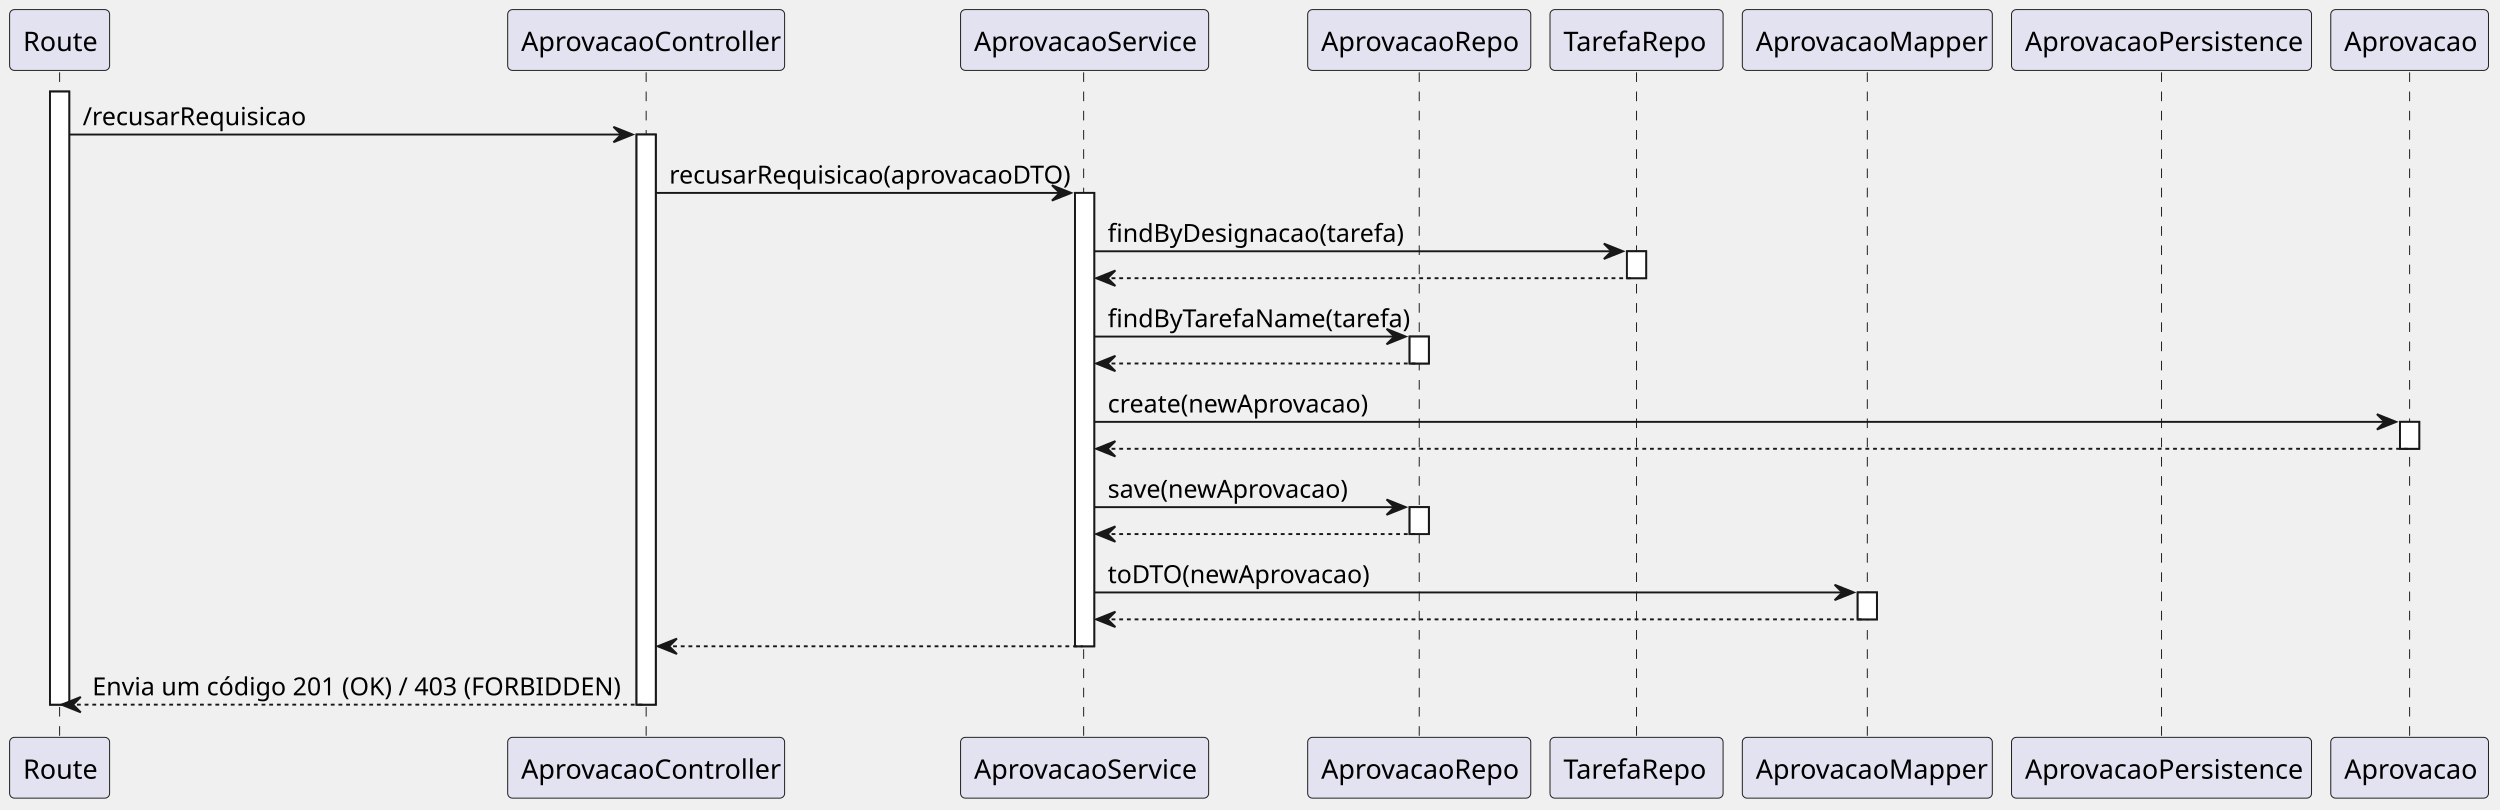
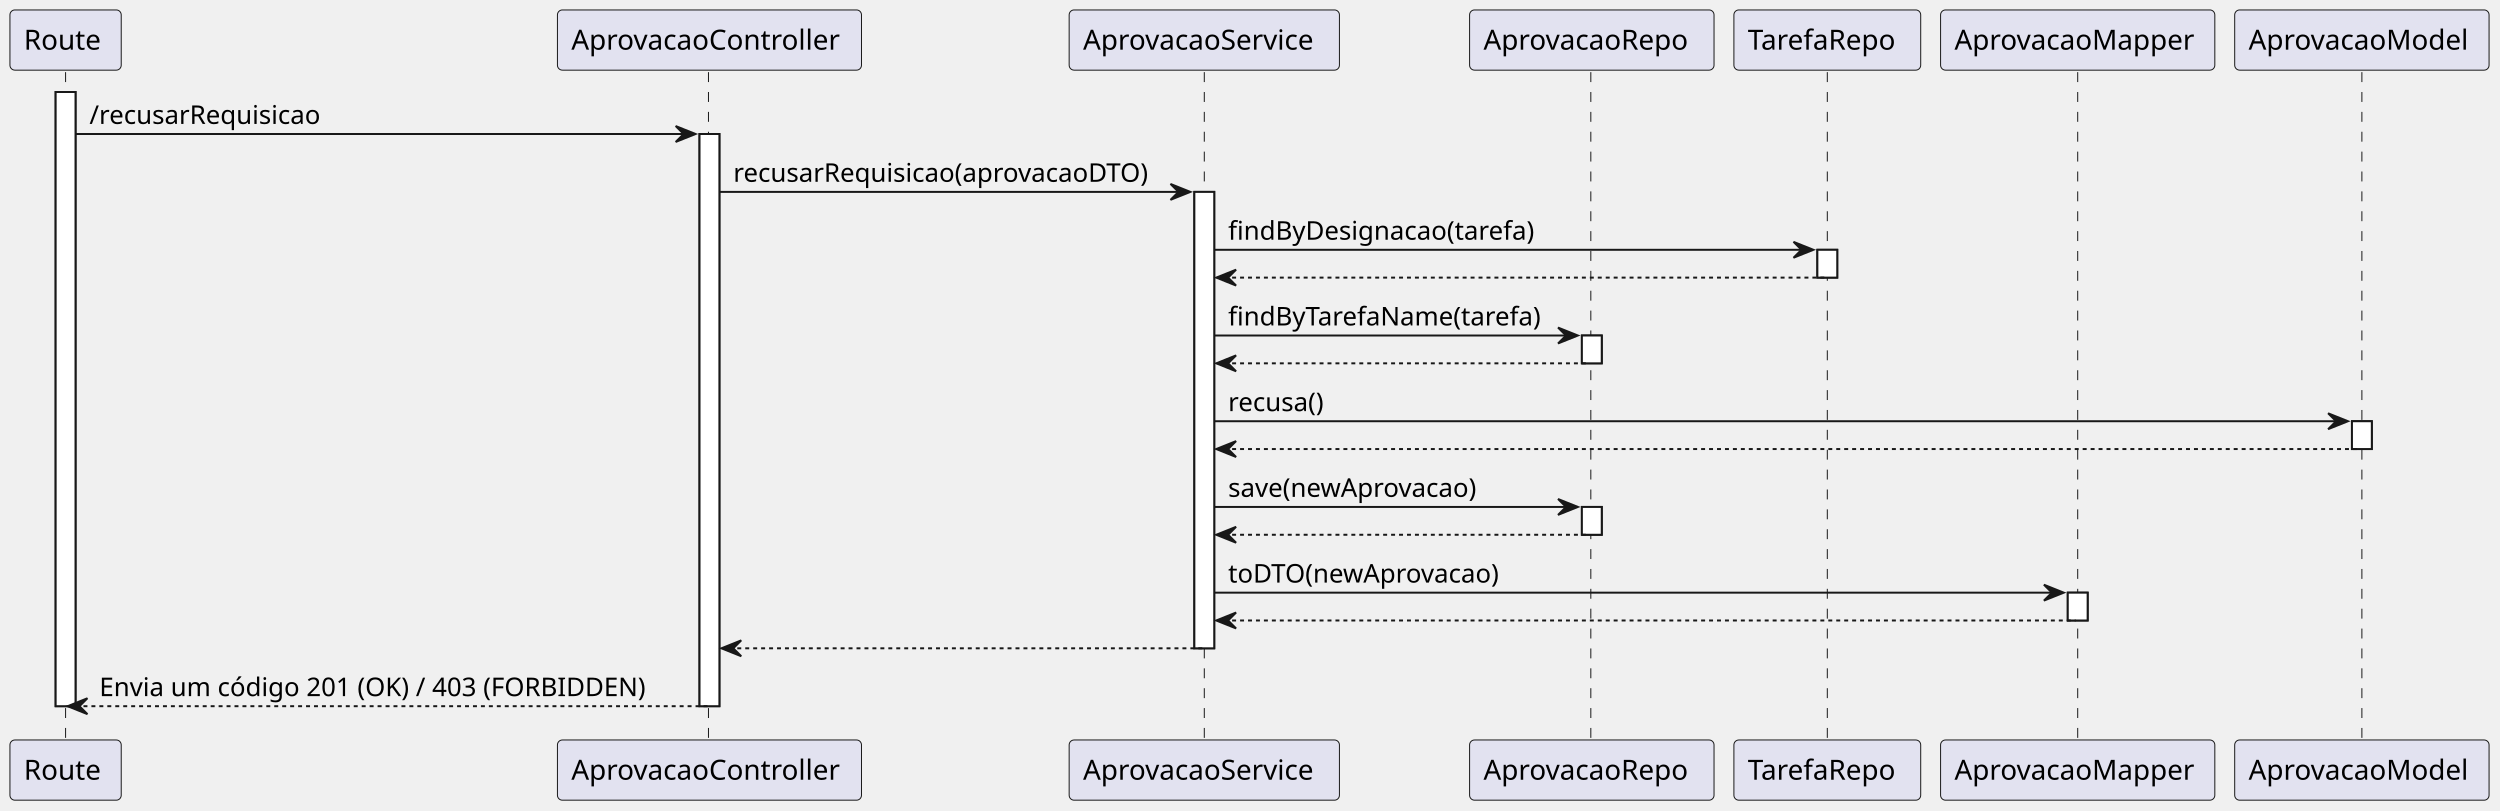
- <svg xmlns="http://www.w3.org/2000/svg" contentStyleType="text/css" height="421px" preserveAspectRatio="none" style="width:1300px;height:421px;background:#FFFFFF;" version="1.1" viewBox="0 0 1300 421" width="1300px" zoomAndPan="magnify">
+ <svg xmlns="http://www.w3.org/2000/svg" contentStyleType="text/css" height="408px" preserveAspectRatio="none" style="width:1258px;height:408px;background:#FFFFFF;" version="1.1" viewBox="0 0 1258 408" width="1258px" zoomAndPan="magnify">
  <defs />
  <g>
-     <rect fill="#FFFFFF" height="318.812" style="stroke:#181818;stroke-width:1.0;" width="10" x="26" y="47.609" />
-     <rect fill="#FFFFFF" height="296.461" style="stroke:#181818;stroke-width:1.0;" width="10" x="331" y="69.961" />
-     <rect fill="#FFFFFF" height="235.758" style="stroke:#181818;stroke-width:1.0;" width="10" x="559" y="100.312" />
-     <rect fill="#FFFFFF" height="14" style="stroke:#181818;stroke-width:1.0;" width="10" x="733" y="175.016" />
-     <rect fill="#FFFFFF" height="14" style="stroke:#181818;stroke-width:1.0;" width="10" x="733" y="263.719" />
-     <rect fill="#FFFFFF" height="14" style="stroke:#181818;stroke-width:1.0;" width="10" x="846" y="130.664" />
-     <rect fill="#FFFFFF" height="14" style="stroke:#181818;stroke-width:1.0;" width="10" x="966" y="308.07" />
-     <rect fill="#FFFFFF" height="14" style="stroke:#181818;stroke-width:1.0;" width="10" x="1248" y="219.367" />
-     <line style="stroke:#181818;stroke-width:0.5;stroke-dasharray:5.0,5.0;" x1="31" x2="31" y1="37.609" y2="384.422" />
-     <line style="stroke:#181818;stroke-width:0.5;stroke-dasharray:5.0,5.0;" x1="336" x2="336" y1="37.609" y2="384.422" />
-     <line style="stroke:#181818;stroke-width:0.5;stroke-dasharray:5.0,5.0;" x1="563.5" x2="563.5" y1="37.609" y2="384.422" />
-     <line style="stroke:#181818;stroke-width:0.5;stroke-dasharray:5.0,5.0;" x1="738" x2="738" y1="37.609" y2="384.422" />
-     <line style="stroke:#181818;stroke-width:0.5;stroke-dasharray:5.0,5.0;" x1="851" x2="851" y1="37.609" y2="384.422" />
-     <line style="stroke:#181818;stroke-width:0.5;stroke-dasharray:5.0,5.0;" x1="971" x2="971" y1="37.609" y2="384.422" />
-     <line style="stroke:#181818;stroke-width:0.5;stroke-dasharray:5.0,5.0;" x1="1124" x2="1124" y1="37.609" y2="384.422" />
-     <line style="stroke:#181818;stroke-width:0.5;stroke-dasharray:5.0,5.0;" x1="1253" x2="1253" y1="37.609" y2="384.422" />
-     <rect fill="#E2E2F0" height="31.609" rx="2.5" ry="2.5" style="stroke:#181818;stroke-width:0.5;" width="52" x="5" y="5" />
-     <text fill="#000000" font-family="sans-serif" font-size="14" lengthAdjust="spacing" textLength="38" x="12" y="26.533">Route</text>
-     <rect fill="#E2E2F0" height="31.609" rx="2.5" ry="2.5" style="stroke:#181818;stroke-width:0.5;" width="52" x="5" y="383.422" />
-     <text fill="#000000" font-family="sans-serif" font-size="14" lengthAdjust="spacing" textLength="38" x="12" y="404.955">Route</text>
-     <rect fill="#E2E2F0" height="31.609" rx="2.5" ry="2.5" style="stroke:#181818;stroke-width:0.5;" width="144" x="264" y="5" />
-     <text fill="#000000" font-family="sans-serif" font-size="14" lengthAdjust="spacing" textLength="130" x="271" y="26.533">AprovacaoController</text>
-     <rect fill="#E2E2F0" height="31.609" rx="2.5" ry="2.5" style="stroke:#181818;stroke-width:0.5;" width="144" x="264" y="383.422" />
-     <text fill="#000000" font-family="sans-serif" font-size="14" lengthAdjust="spacing" textLength="130" x="271" y="404.955">AprovacaoController</text>
-     <rect fill="#E2E2F0" height="31.609" rx="2.5" ry="2.5" style="stroke:#181818;stroke-width:0.5;" width="129" x="499.5" y="5" />
-     <text fill="#000000" font-family="sans-serif" font-size="14" lengthAdjust="spacing" textLength="115" x="506.5" y="26.533">AprovacaoService</text>
-     <rect fill="#E2E2F0" height="31.609" rx="2.5" ry="2.5" style="stroke:#181818;stroke-width:0.5;" width="129" x="499.5" y="383.422" />
-     <text fill="#000000" font-family="sans-serif" font-size="14" lengthAdjust="spacing" textLength="115" x="506.5" y="404.955">AprovacaoService</text>
-     <rect fill="#E2E2F0" height="31.609" rx="2.5" ry="2.5" style="stroke:#181818;stroke-width:0.5;" width="116" x="680" y="5" />
-     <text fill="#000000" font-family="sans-serif" font-size="14" lengthAdjust="spacing" textLength="102" x="687" y="26.533">AprovacaoRepo</text>
-     <rect fill="#E2E2F0" height="31.609" rx="2.5" ry="2.5" style="stroke:#181818;stroke-width:0.5;" width="116" x="680" y="383.422" />
-     <text fill="#000000" font-family="sans-serif" font-size="14" lengthAdjust="spacing" textLength="102" x="687" y="404.955">AprovacaoRepo</text>
-     <rect fill="#E2E2F0" height="31.609" rx="2.5" ry="2.5" style="stroke:#181818;stroke-width:0.5;" width="90" x="806" y="5" />
-     <text fill="#000000" font-family="sans-serif" font-size="14" lengthAdjust="spacing" textLength="76" x="813" y="26.533">TarefaRepo</text>
-     <rect fill="#E2E2F0" height="31.609" rx="2.5" ry="2.5" style="stroke:#181818;stroke-width:0.5;" width="90" x="806" y="383.422" />
-     <text fill="#000000" font-family="sans-serif" font-size="14" lengthAdjust="spacing" textLength="76" x="813" y="404.955">TarefaRepo</text>
-     <rect fill="#E2E2F0" height="31.609" rx="2.5" ry="2.5" style="stroke:#181818;stroke-width:0.5;" width="130" x="906" y="5" />
-     <text fill="#000000" font-family="sans-serif" font-size="14" lengthAdjust="spacing" textLength="116" x="913" y="26.533">AprovacaoMapper</text>
-     <rect fill="#E2E2F0" height="31.609" rx="2.5" ry="2.5" style="stroke:#181818;stroke-width:0.5;" width="130" x="906" y="383.422" />
-     <text fill="#000000" font-family="sans-serif" font-size="14" lengthAdjust="spacing" textLength="116" x="913" y="404.955">AprovacaoMapper</text>
-     <rect fill="#E2E2F0" height="31.609" rx="2.5" ry="2.5" style="stroke:#181818;stroke-width:0.5;" width="156" x="1046" y="5" />
-     <text fill="#000000" font-family="sans-serif" font-size="14" lengthAdjust="spacing" textLength="142" x="1053" y="26.533">AprovacaoPersistence</text>
-     <rect fill="#E2E2F0" height="31.609" rx="2.5" ry="2.5" style="stroke:#181818;stroke-width:0.5;" width="156" x="1046" y="383.422" />
-     <text fill="#000000" font-family="sans-serif" font-size="14" lengthAdjust="spacing" textLength="142" x="1053" y="404.955">AprovacaoPersistence</text>
-     <rect fill="#E2E2F0" height="31.609" rx="2.5" ry="2.5" style="stroke:#181818;stroke-width:0.5;" width="82" x="1212" y="5" />
-     <text fill="#000000" font-family="sans-serif" font-size="14" lengthAdjust="spacing" textLength="68" x="1219" y="26.533">Aprovacao</text>
-     <rect fill="#E2E2F0" height="31.609" rx="2.5" ry="2.5" style="stroke:#181818;stroke-width:0.5;" width="82" x="1212" y="383.422" />
-     <text fill="#000000" font-family="sans-serif" font-size="14" lengthAdjust="spacing" textLength="68" x="1219" y="404.955">Aprovacao</text>
-     <rect fill="#FFFFFF" height="318.812" style="stroke:#181818;stroke-width:1.0;" width="10" x="26" y="47.609" />
-     <rect fill="#FFFFFF" height="296.461" style="stroke:#181818;stroke-width:1.0;" width="10" x="331" y="69.961" />
-     <rect fill="#FFFFFF" height="235.758" style="stroke:#181818;stroke-width:1.0;" width="10" x="559" y="100.312" />
-     <rect fill="#FFFFFF" height="14" style="stroke:#181818;stroke-width:1.0;" width="10" x="733" y="175.016" />
-     <rect fill="#FFFFFF" height="14" style="stroke:#181818;stroke-width:1.0;" width="10" x="733" y="263.719" />
-     <rect fill="#FFFFFF" height="14" style="stroke:#181818;stroke-width:1.0;" width="10" x="846" y="130.664" />
-     <rect fill="#FFFFFF" height="14" style="stroke:#181818;stroke-width:1.0;" width="10" x="966" y="308.07" />
-     <rect fill="#FFFFFF" height="14" style="stroke:#181818;stroke-width:1.0;" width="10" x="1248" y="219.367" />
-     <polygon fill="#181818" points="319,65.961,329,69.961,319,73.961,323,69.961" style="stroke:#181818;stroke-width:1.0;" />
-     <line style="stroke:#181818;stroke-width:1.0;" x1="36" x2="325" y1="69.961" y2="69.961" />
-     <text fill="#000000" font-family="sans-serif" font-size="13" lengthAdjust="spacing" textLength="111" x="43" y="65.105">/recusarRequisicao</text>
-     <polygon fill="#181818" points="547,96.312,557,100.312,547,104.312,551,100.312" style="stroke:#181818;stroke-width:1.0;" />
-     <line style="stroke:#181818;stroke-width:1.0;" x1="341" x2="553" y1="100.312" y2="100.312" />
-     <text fill="#000000" font-family="sans-serif" font-size="13" lengthAdjust="spacing" textLength="199" x="348" y="95.456">recusarRequisicao(aprovacaoDTO)</text>
-     <polygon fill="#181818" points="834,126.664,844,130.664,834,134.664,838,130.664" style="stroke:#181818;stroke-width:1.0;" />
-     <line style="stroke:#181818;stroke-width:1.0;" x1="569" x2="840" y1="130.664" y2="130.664" />
-     <text fill="#000000" font-family="sans-serif" font-size="13" lengthAdjust="spacing" textLength="144" x="576" y="125.808">findByDesignacao(tarefa)</text>
-     <polygon fill="#181818" points="580,140.664,570,144.664,580,148.664,576,144.664" style="stroke:#181818;stroke-width:1.0;" />
-     <line style="stroke:#181818;stroke-width:1.0;stroke-dasharray:2.0,2.0;" x1="574" x2="850" y1="144.664" y2="144.664" />
-     <polygon fill="#181818" points="721,171.016,731,175.016,721,179.016,725,175.016" style="stroke:#181818;stroke-width:1.0;" />
-     <line style="stroke:#181818;stroke-width:1.0;" x1="569" x2="727" y1="175.016" y2="175.016" />
-     <text fill="#000000" font-family="sans-serif" font-size="13" lengthAdjust="spacing" textLength="145" x="576" y="170.159">findByTarefaName(tarefa)</text>
-     <polygon fill="#181818" points="580,185.016,570,189.016,580,193.016,576,189.016" style="stroke:#181818;stroke-width:1.0;" />
-     <line style="stroke:#181818;stroke-width:1.0;stroke-dasharray:2.0,2.0;" x1="574" x2="737" y1="189.016" y2="189.016" />
-     <polygon fill="#181818" points="1236,215.367,1246,219.367,1236,223.367,1240,219.367" style="stroke:#181818;stroke-width:1.0;" />
-     <line style="stroke:#181818;stroke-width:1.0;" x1="569" x2="1242" y1="219.367" y2="219.367" />
-     <text fill="#000000" font-family="sans-serif" font-size="13" lengthAdjust="spacing" textLength="127" x="576" y="214.511">create(newAprovacao)</text>
-     <polygon fill="#181818" points="580,229.367,570,233.367,580,237.367,576,233.367" style="stroke:#181818;stroke-width:1.0;" />
-     <line style="stroke:#181818;stroke-width:1.0;stroke-dasharray:2.0,2.0;" x1="574" x2="1252" y1="233.367" y2="233.367" />
-     <polygon fill="#181818" points="721,259.719,731,263.719,721,267.719,725,263.719" style="stroke:#181818;stroke-width:1.0;" />
-     <line style="stroke:#181818;stroke-width:1.0;" x1="569" x2="727" y1="263.719" y2="263.719" />
-     <text fill="#000000" font-family="sans-serif" font-size="13" lengthAdjust="spacing" textLength="117" x="576" y="258.862">save(newAprovacao)</text>
-     <polygon fill="#181818" points="580,273.719,570,277.719,580,281.719,576,277.719" style="stroke:#181818;stroke-width:1.0;" />
-     <line style="stroke:#181818;stroke-width:1.0;stroke-dasharray:2.0,2.0;" x1="574" x2="737" y1="277.719" y2="277.719" />
-     <polygon fill="#181818" points="954,304.07,964,308.07,954,312.07,958,308.07" style="stroke:#181818;stroke-width:1.0;" />
-     <line style="stroke:#181818;stroke-width:1.0;" x1="569" x2="960" y1="308.07" y2="308.07" />
-     <text fill="#000000" font-family="sans-serif" font-size="13" lengthAdjust="spacing" textLength="128" x="576" y="303.214">toDTO(newAprovacao)</text>
-     <polygon fill="#181818" points="580,318.07,570,322.07,580,326.07,576,322.07" style="stroke:#181818;stroke-width:1.0;" />
-     <line style="stroke:#181818;stroke-width:1.0;stroke-dasharray:2.0,2.0;" x1="574" x2="970" y1="322.07" y2="322.07" />
-     <polygon fill="#181818" points="352,332.07,342,336.07,352,340.07,348,336.07" style="stroke:#181818;stroke-width:1.0;" />
-     <line style="stroke:#181818;stroke-width:1.0;stroke-dasharray:2.0,2.0;" x1="346" x2="563" y1="336.07" y2="336.07" />
-     <polygon fill="#181818" points="42,362.422,32,366.422,42,370.422,38,366.422" style="stroke:#181818;stroke-width:1.0;" />
-     <line style="stroke:#181818;stroke-width:1.0;stroke-dasharray:2.0,2.0;" x1="36" x2="335" y1="366.422" y2="366.422" />
-     <text fill="#000000" font-family="sans-serif" font-size="13" lengthAdjust="spacing" textLength="271" x="48" y="361.565">Envia um código 201 (OK) / 403 (FORBIDDEN)</text>
+     <rect fill="#FFFFFF" height="309.062" style="stroke:#181818;stroke-width:1.0;" width="10" x="28" y="46.297" />
+     <rect fill="#FFFFFF" height="287.93" style="stroke:#181818;stroke-width:1.0;" width="10" x="352" y="67.43" />
+     <rect fill="#FFFFFF" height="229.664" style="stroke:#181818;stroke-width:1.0;" width="10" x="601" y="96.562" />
+     <rect fill="#FFFFFF" height="14" style="stroke:#181818;stroke-width:1.0;" width="10" x="796" y="168.828" />
+     <rect fill="#FFFFFF" height="14" style="stroke:#181818;stroke-width:1.0;" width="10" x="796" y="255.094" />
+     <rect fill="#FFFFFF" height="14" style="stroke:#181818;stroke-width:1.0;" width="10" x="914.5" y="125.695" />
+     <rect fill="#FFFFFF" height="14" style="stroke:#181818;stroke-width:1.0;" width="10" x="1040.5" y="298.227" />
+     <rect fill="#FFFFFF" height="14" style="stroke:#181818;stroke-width:1.0;" width="10" x="1183.5" y="211.961" />
+     <line style="stroke:#181818;stroke-width:0.5;stroke-dasharray:5.0,5.0;" x1="33" x2="33" y1="36.297" y2="373.359" />
+     <line style="stroke:#181818;stroke-width:0.5;stroke-dasharray:5.0,5.0;" x1="356.5" x2="356.5" y1="36.297" y2="373.359" />
+     <line style="stroke:#181818;stroke-width:0.5;stroke-dasharray:5.0,5.0;" x1="606" x2="606" y1="36.297" y2="373.359" />
+     <line style="stroke:#181818;stroke-width:0.5;stroke-dasharray:5.0,5.0;" x1="800.5" x2="800.5" y1="36.297" y2="373.359" />
+     <line style="stroke:#181818;stroke-width:0.5;stroke-dasharray:5.0,5.0;" x1="919.5" x2="919.5" y1="36.297" y2="373.359" />
+     <line style="stroke:#181818;stroke-width:0.5;stroke-dasharray:5.0,5.0;" x1="1045.5" x2="1045.5" y1="36.297" y2="373.359" />
+     <line style="stroke:#181818;stroke-width:0.5;stroke-dasharray:5.0,5.0;" x1="1188.5" x2="1188.5" y1="36.297" y2="373.359" />
+     <rect fill="#E2E2F0" height="30.297" rx="2.5" ry="2.5" style="stroke:#181818;stroke-width:0.5;" width="56" x="5" y="5" />
+     <text fill="#000000" font-family="sans-serif" font-size="14" lengthAdjust="spacing" textLength="42" x="12" y="24.995">Route</text>
+     <rect fill="#E2E2F0" height="30.297" rx="2.5" ry="2.5" style="stroke:#181818;stroke-width:0.5;" width="56" x="5" y="372.359" />
+     <text fill="#000000" font-family="sans-serif" font-size="14" lengthAdjust="spacing" textLength="42" x="12" y="392.354">Route</text>
+     <rect fill="#E2E2F0" height="30.297" rx="2.5" ry="2.5" style="stroke:#181818;stroke-width:0.5;" width="153" x="280.5" y="5" />
+     <text fill="#000000" font-family="sans-serif" font-size="14" lengthAdjust="spacing" textLength="139" x="287.5" y="24.995">AprovacaoController</text>
+     <rect fill="#E2E2F0" height="30.297" rx="2.5" ry="2.5" style="stroke:#181818;stroke-width:0.5;" width="153" x="280.5" y="372.359" />
+     <text fill="#000000" font-family="sans-serif" font-size="14" lengthAdjust="spacing" textLength="139" x="287.5" y="392.354">AprovacaoController</text>
+     <rect fill="#E2E2F0" height="30.297" rx="2.5" ry="2.5" style="stroke:#181818;stroke-width:0.5;" width="136" x="538" y="5" />
+     <text fill="#000000" font-family="sans-serif" font-size="14" lengthAdjust="spacing" textLength="122" x="545" y="24.995">AprovacaoService</text>
+     <rect fill="#E2E2F0" height="30.297" rx="2.5" ry="2.5" style="stroke:#181818;stroke-width:0.5;" width="136" x="538" y="372.359" />
+     <text fill="#000000" font-family="sans-serif" font-size="14" lengthAdjust="spacing" textLength="122" x="545" y="392.354">AprovacaoService</text>
+     <rect fill="#E2E2F0" height="30.297" rx="2.5" ry="2.5" style="stroke:#181818;stroke-width:0.5;" width="123" x="739.5" y="5" />
+     <text fill="#000000" font-family="sans-serif" font-size="14" lengthAdjust="spacing" textLength="109" x="746.5" y="24.995">AprovacaoRepo</text>
+     <rect fill="#E2E2F0" height="30.297" rx="2.5" ry="2.5" style="stroke:#181818;stroke-width:0.5;" width="123" x="739.5" y="372.359" />
+     <text fill="#000000" font-family="sans-serif" font-size="14" lengthAdjust="spacing" textLength="109" x="746.5" y="392.354">AprovacaoRepo</text>
+     <rect fill="#E2E2F0" height="30.297" rx="2.5" ry="2.5" style="stroke:#181818;stroke-width:0.5;" width="94" x="872.5" y="5" />
+     <text fill="#000000" font-family="sans-serif" font-size="14" lengthAdjust="spacing" textLength="80" x="879.5" y="24.995">TarefaRepo</text>
+     <rect fill="#E2E2F0" height="30.297" rx="2.5" ry="2.5" style="stroke:#181818;stroke-width:0.5;" width="94" x="872.5" y="372.359" />
+     <text fill="#000000" font-family="sans-serif" font-size="14" lengthAdjust="spacing" textLength="80" x="879.5" y="392.354">TarefaRepo</text>
+     <rect fill="#E2E2F0" height="30.297" rx="2.5" ry="2.5" style="stroke:#181818;stroke-width:0.5;" width="138" x="976.5" y="5" />
+     <text fill="#000000" font-family="sans-serif" font-size="14" lengthAdjust="spacing" textLength="124" x="983.5" y="24.995">AprovacaoMapper</text>
+     <rect fill="#E2E2F0" height="30.297" rx="2.5" ry="2.5" style="stroke:#181818;stroke-width:0.5;" width="138" x="976.5" y="372.359" />
+     <text fill="#000000" font-family="sans-serif" font-size="14" lengthAdjust="spacing" textLength="124" x="983.5" y="392.354">AprovacaoMapper</text>
+     <rect fill="#E2E2F0" height="30.297" rx="2.5" ry="2.5" style="stroke:#181818;stroke-width:0.5;" width="128" x="1124.5" y="5" />
+     <text fill="#000000" font-family="sans-serif" font-size="14" lengthAdjust="spacing" textLength="114" x="1131.5" y="24.995">AprovacaoModel</text>
+     <rect fill="#E2E2F0" height="30.297" rx="2.5" ry="2.5" style="stroke:#181818;stroke-width:0.5;" width="128" x="1124.5" y="372.359" />
+     <text fill="#000000" font-family="sans-serif" font-size="14" lengthAdjust="spacing" textLength="114" x="1131.5" y="392.354">AprovacaoModel</text>
+     <rect fill="#FFFFFF" height="309.062" style="stroke:#181818;stroke-width:1.0;" width="10" x="28" y="46.297" />
+     <rect fill="#FFFFFF" height="287.93" style="stroke:#181818;stroke-width:1.0;" width="10" x="352" y="67.43" />
+     <rect fill="#FFFFFF" height="229.664" style="stroke:#181818;stroke-width:1.0;" width="10" x="601" y="96.562" />
+     <rect fill="#FFFFFF" height="14" style="stroke:#181818;stroke-width:1.0;" width="10" x="796" y="168.828" />
+     <rect fill="#FFFFFF" height="14" style="stroke:#181818;stroke-width:1.0;" width="10" x="796" y="255.094" />
+     <rect fill="#FFFFFF" height="14" style="stroke:#181818;stroke-width:1.0;" width="10" x="914.5" y="125.695" />
+     <rect fill="#FFFFFF" height="14" style="stroke:#181818;stroke-width:1.0;" width="10" x="1040.5" y="298.227" />
+     <rect fill="#FFFFFF" height="14" style="stroke:#181818;stroke-width:1.0;" width="10" x="1183.5" y="211.961" />
+     <polygon fill="#181818" points="340,63.43,350,67.43,340,71.43,344,67.43" style="stroke:#181818;stroke-width:1.0;" />
+     <line style="stroke:#181818;stroke-width:1.0;" x1="38" x2="346" y1="67.43" y2="67.43" />
+     <text fill="#000000" font-family="sans-serif" font-size="13" lengthAdjust="spacing" textLength="120" x="45" y="62.364">/recusarRequisicao</text>
+     <polygon fill="#181818" points="589,92.562,599,96.562,589,100.562,593,96.562" style="stroke:#181818;stroke-width:1.0;" />
+     <line style="stroke:#181818;stroke-width:1.0;" x1="362" x2="595" y1="96.562" y2="96.562" />
+     <text fill="#000000" font-family="sans-serif" font-size="13" lengthAdjust="spacing" textLength="220" x="369" y="91.497">recusarRequisicao(aprovacaoDTO)</text>
+     <polygon fill="#181818" points="902.5,121.695,912.5,125.695,902.5,129.695,906.5,125.695" style="stroke:#181818;stroke-width:1.0;" />
+     <line style="stroke:#181818;stroke-width:1.0;" x1="611" x2="908.5" y1="125.695" y2="125.695" />
+     <text fill="#000000" font-family="sans-serif" font-size="13" lengthAdjust="spacing" textLength="162" x="618" y="120.629">findByDesignacao(tarefa)</text>
+     <polygon fill="#181818" points="622,135.695,612,139.695,622,143.695,618,139.695" style="stroke:#181818;stroke-width:1.0;" />
+     <line style="stroke:#181818;stroke-width:1.0;stroke-dasharray:2.0,2.0;" x1="616" x2="918.5" y1="139.695" y2="139.695" />
+     <polygon fill="#181818" points="784,164.828,794,168.828,784,172.828,788,168.828" style="stroke:#181818;stroke-width:1.0;" />
+     <line style="stroke:#181818;stroke-width:1.0;" x1="611" x2="790" y1="168.828" y2="168.828" />
+     <text fill="#000000" font-family="sans-serif" font-size="13" lengthAdjust="spacing" textLength="166" x="618" y="163.762">findByTarefaName(tarefa)</text>
+     <polygon fill="#181818" points="622,178.828,612,182.828,622,186.828,618,182.828" style="stroke:#181818;stroke-width:1.0;" />
+     <line style="stroke:#181818;stroke-width:1.0;stroke-dasharray:2.0,2.0;" x1="616" x2="800" y1="182.828" y2="182.828" />
+     <polygon fill="#181818" points="1171.5,207.961,1181.5,211.961,1171.5,215.961,1175.5,211.961" style="stroke:#181818;stroke-width:1.0;" />
+     <line style="stroke:#181818;stroke-width:1.0;" x1="611" x2="1177.5" y1="211.961" y2="211.961" />
+     <text fill="#000000" font-family="sans-serif" font-size="13" lengthAdjust="spacing" textLength="53" x="618" y="206.895">recusa()</text>
+     <polygon fill="#181818" points="622,221.961,612,225.961,622,229.961,618,225.961" style="stroke:#181818;stroke-width:1.0;" />
+     <line style="stroke:#181818;stroke-width:1.0;stroke-dasharray:2.0,2.0;" x1="616" x2="1187.5" y1="225.961" y2="225.961" />
+     <polygon fill="#181818" points="784,251.094,794,255.094,784,259.094,788,255.094" style="stroke:#181818;stroke-width:1.0;" />
+     <line style="stroke:#181818;stroke-width:1.0;" x1="611" x2="790" y1="255.094" y2="255.094" />
+     <text fill="#000000" font-family="sans-serif" font-size="13" lengthAdjust="spacing" textLength="133" x="618" y="250.028">save(newAprovacao)</text>
+     <polygon fill="#181818" points="622,265.094,612,269.094,622,273.094,618,269.094" style="stroke:#181818;stroke-width:1.0;" />
+     <line style="stroke:#181818;stroke-width:1.0;stroke-dasharray:2.0,2.0;" x1="616" x2="800" y1="269.094" y2="269.094" />
+     <polygon fill="#181818" points="1028.5,294.227,1038.5,298.227,1028.5,302.227,1032.5,298.227" style="stroke:#181818;stroke-width:1.0;" />
+     <line style="stroke:#181818;stroke-width:1.0;" x1="611" x2="1034.5" y1="298.227" y2="298.227" />
+     <text fill="#000000" font-family="sans-serif" font-size="13" lengthAdjust="spacing" textLength="143" x="618" y="293.161">toDTO(newAprovacao)</text>
+     <polygon fill="#181818" points="622,308.227,612,312.227,622,316.227,618,312.227" style="stroke:#181818;stroke-width:1.0;" />
+     <line style="stroke:#181818;stroke-width:1.0;stroke-dasharray:2.0,2.0;" x1="616" x2="1044.5" y1="312.227" y2="312.227" />
+     <polygon fill="#181818" points="373,322.227,363,326.227,373,330.227,369,326.227" style="stroke:#181818;stroke-width:1.0;" />
+     <line style="stroke:#181818;stroke-width:1.0;stroke-dasharray:2.0,2.0;" x1="367" x2="605" y1="326.227" y2="326.227" />
+     <polygon fill="#181818" points="44,351.359,34,355.359,44,359.359,40,355.359" style="stroke:#181818;stroke-width:1.0;" />
+     <line style="stroke:#181818;stroke-width:1.0;stroke-dasharray:2.0,2.0;" x1="38" x2="356" y1="355.359" y2="355.359" />
+     <text fill="#000000" font-family="sans-serif" font-size="13" lengthAdjust="spacing" textLength="290" x="50" y="350.293">Envia um código 201 (OK) / 403 (FORBIDDEN)</text>
  </g>
</svg>
